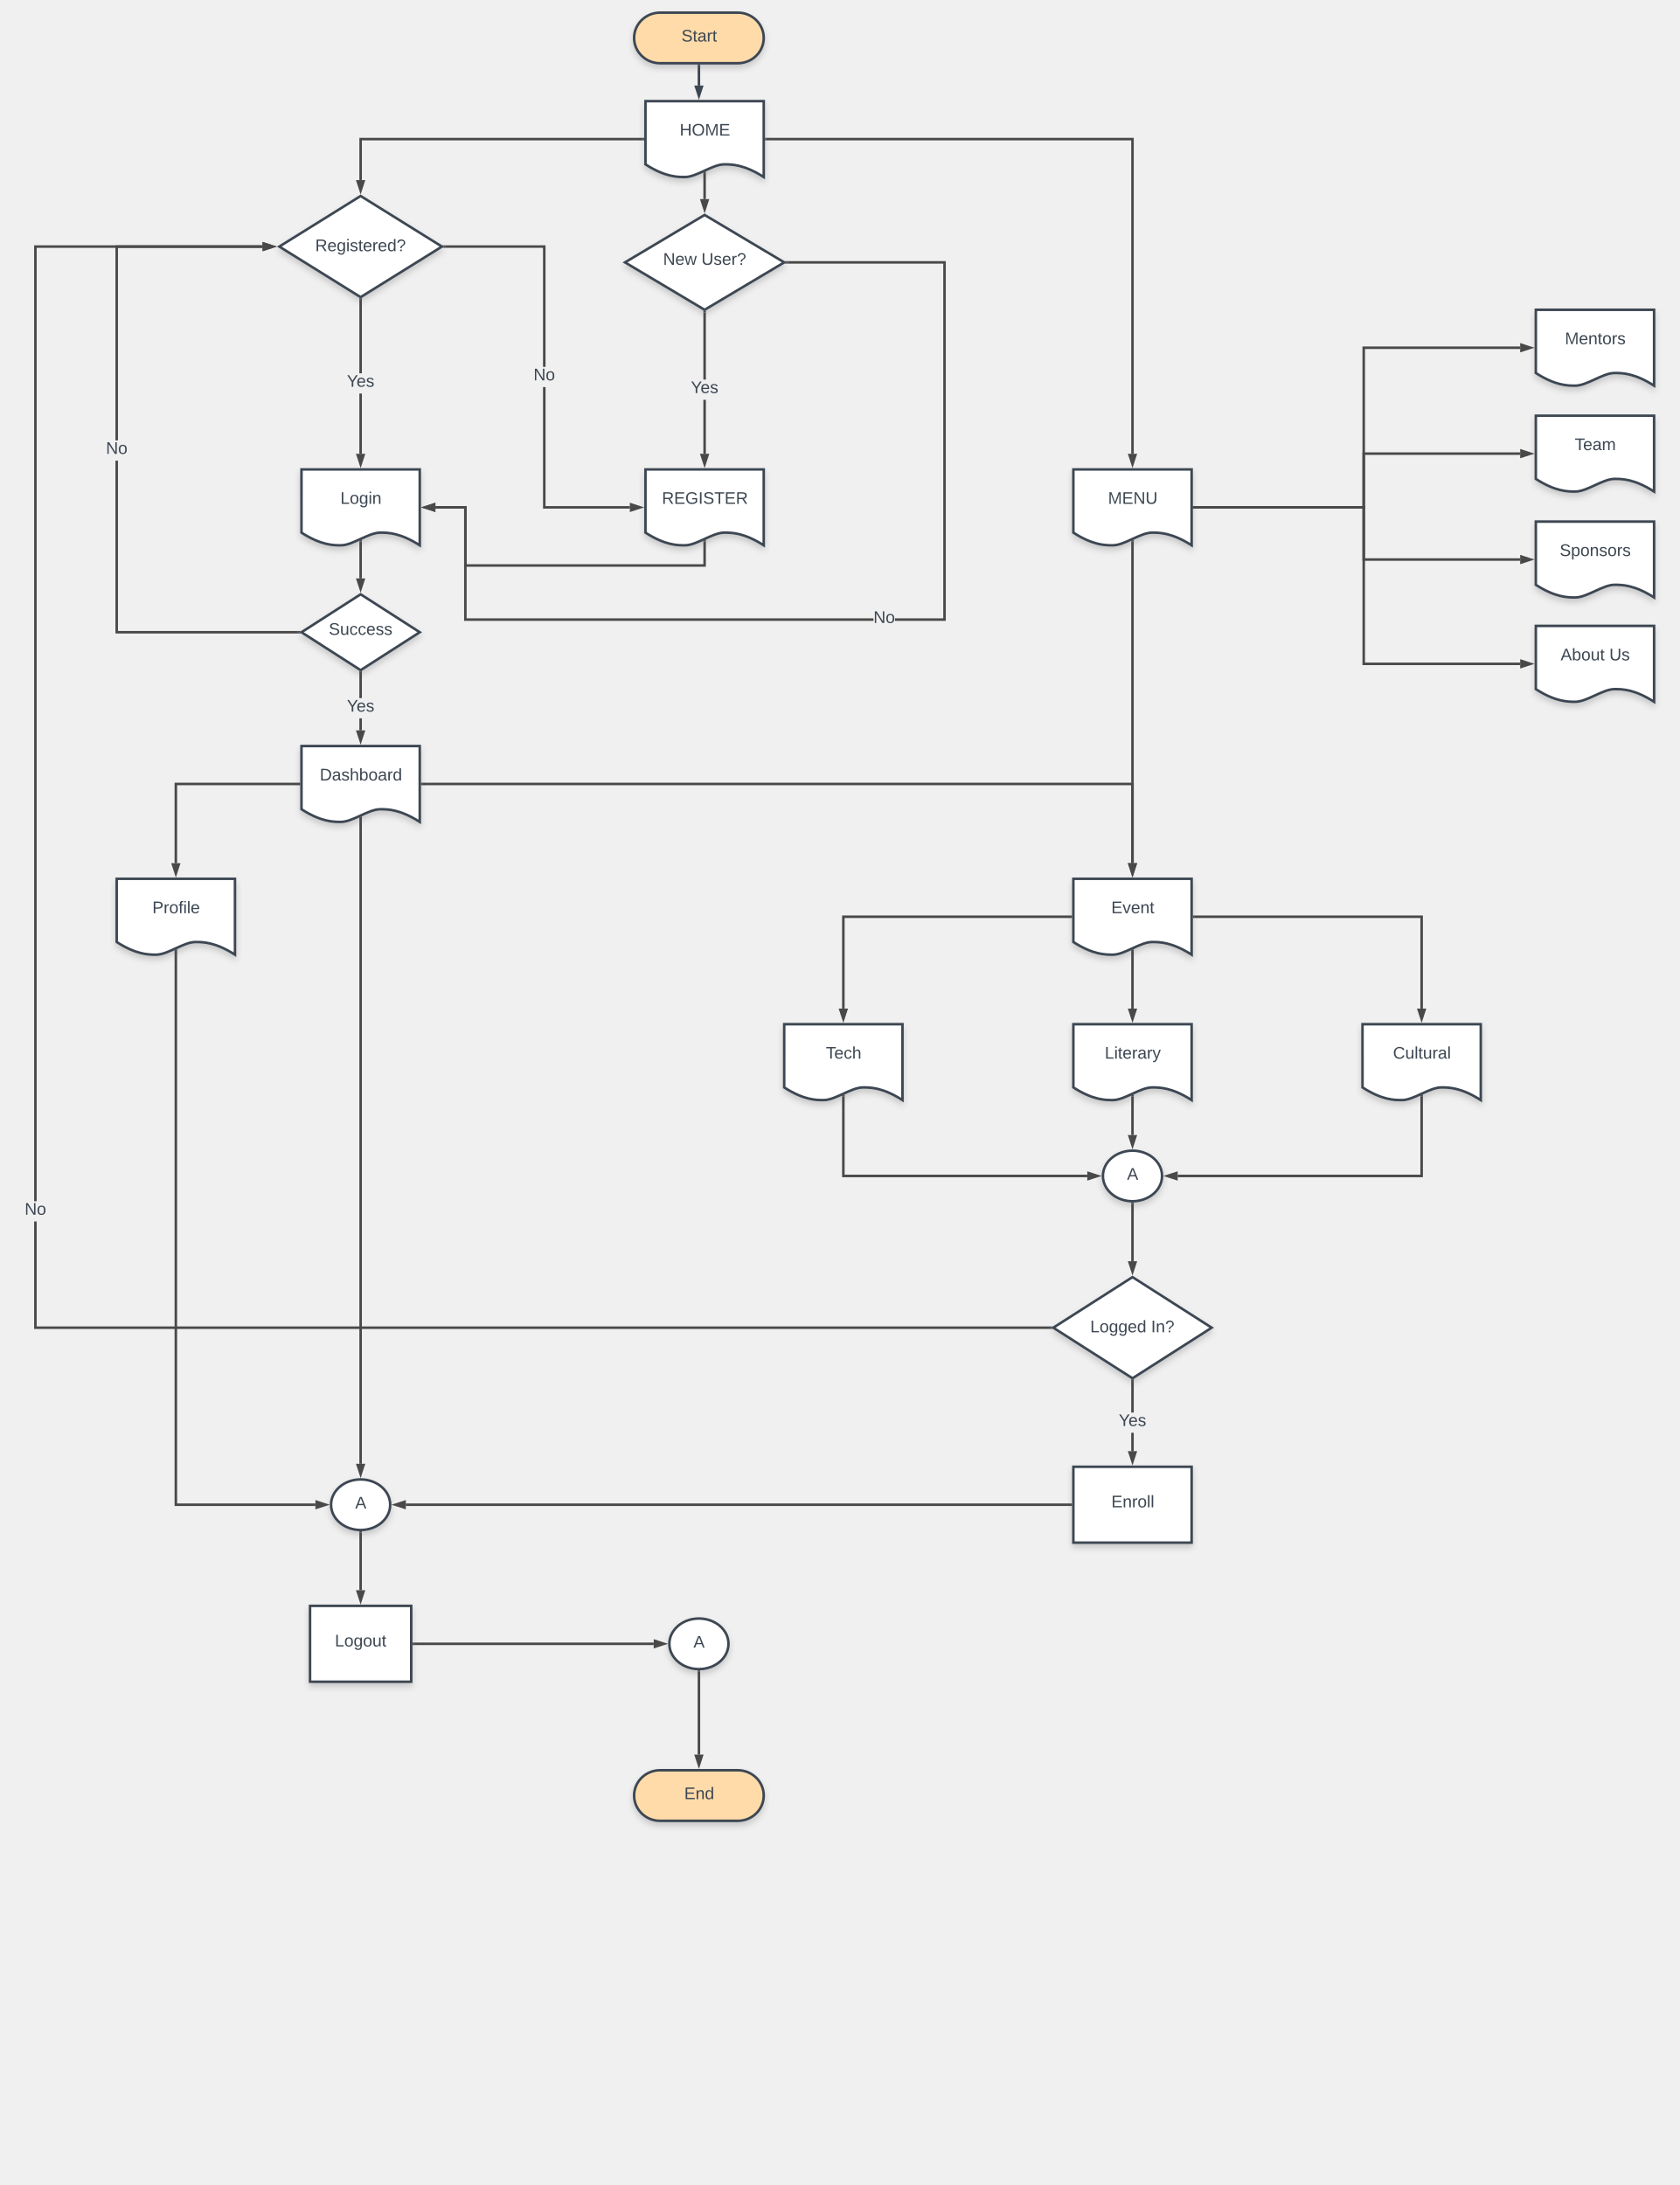
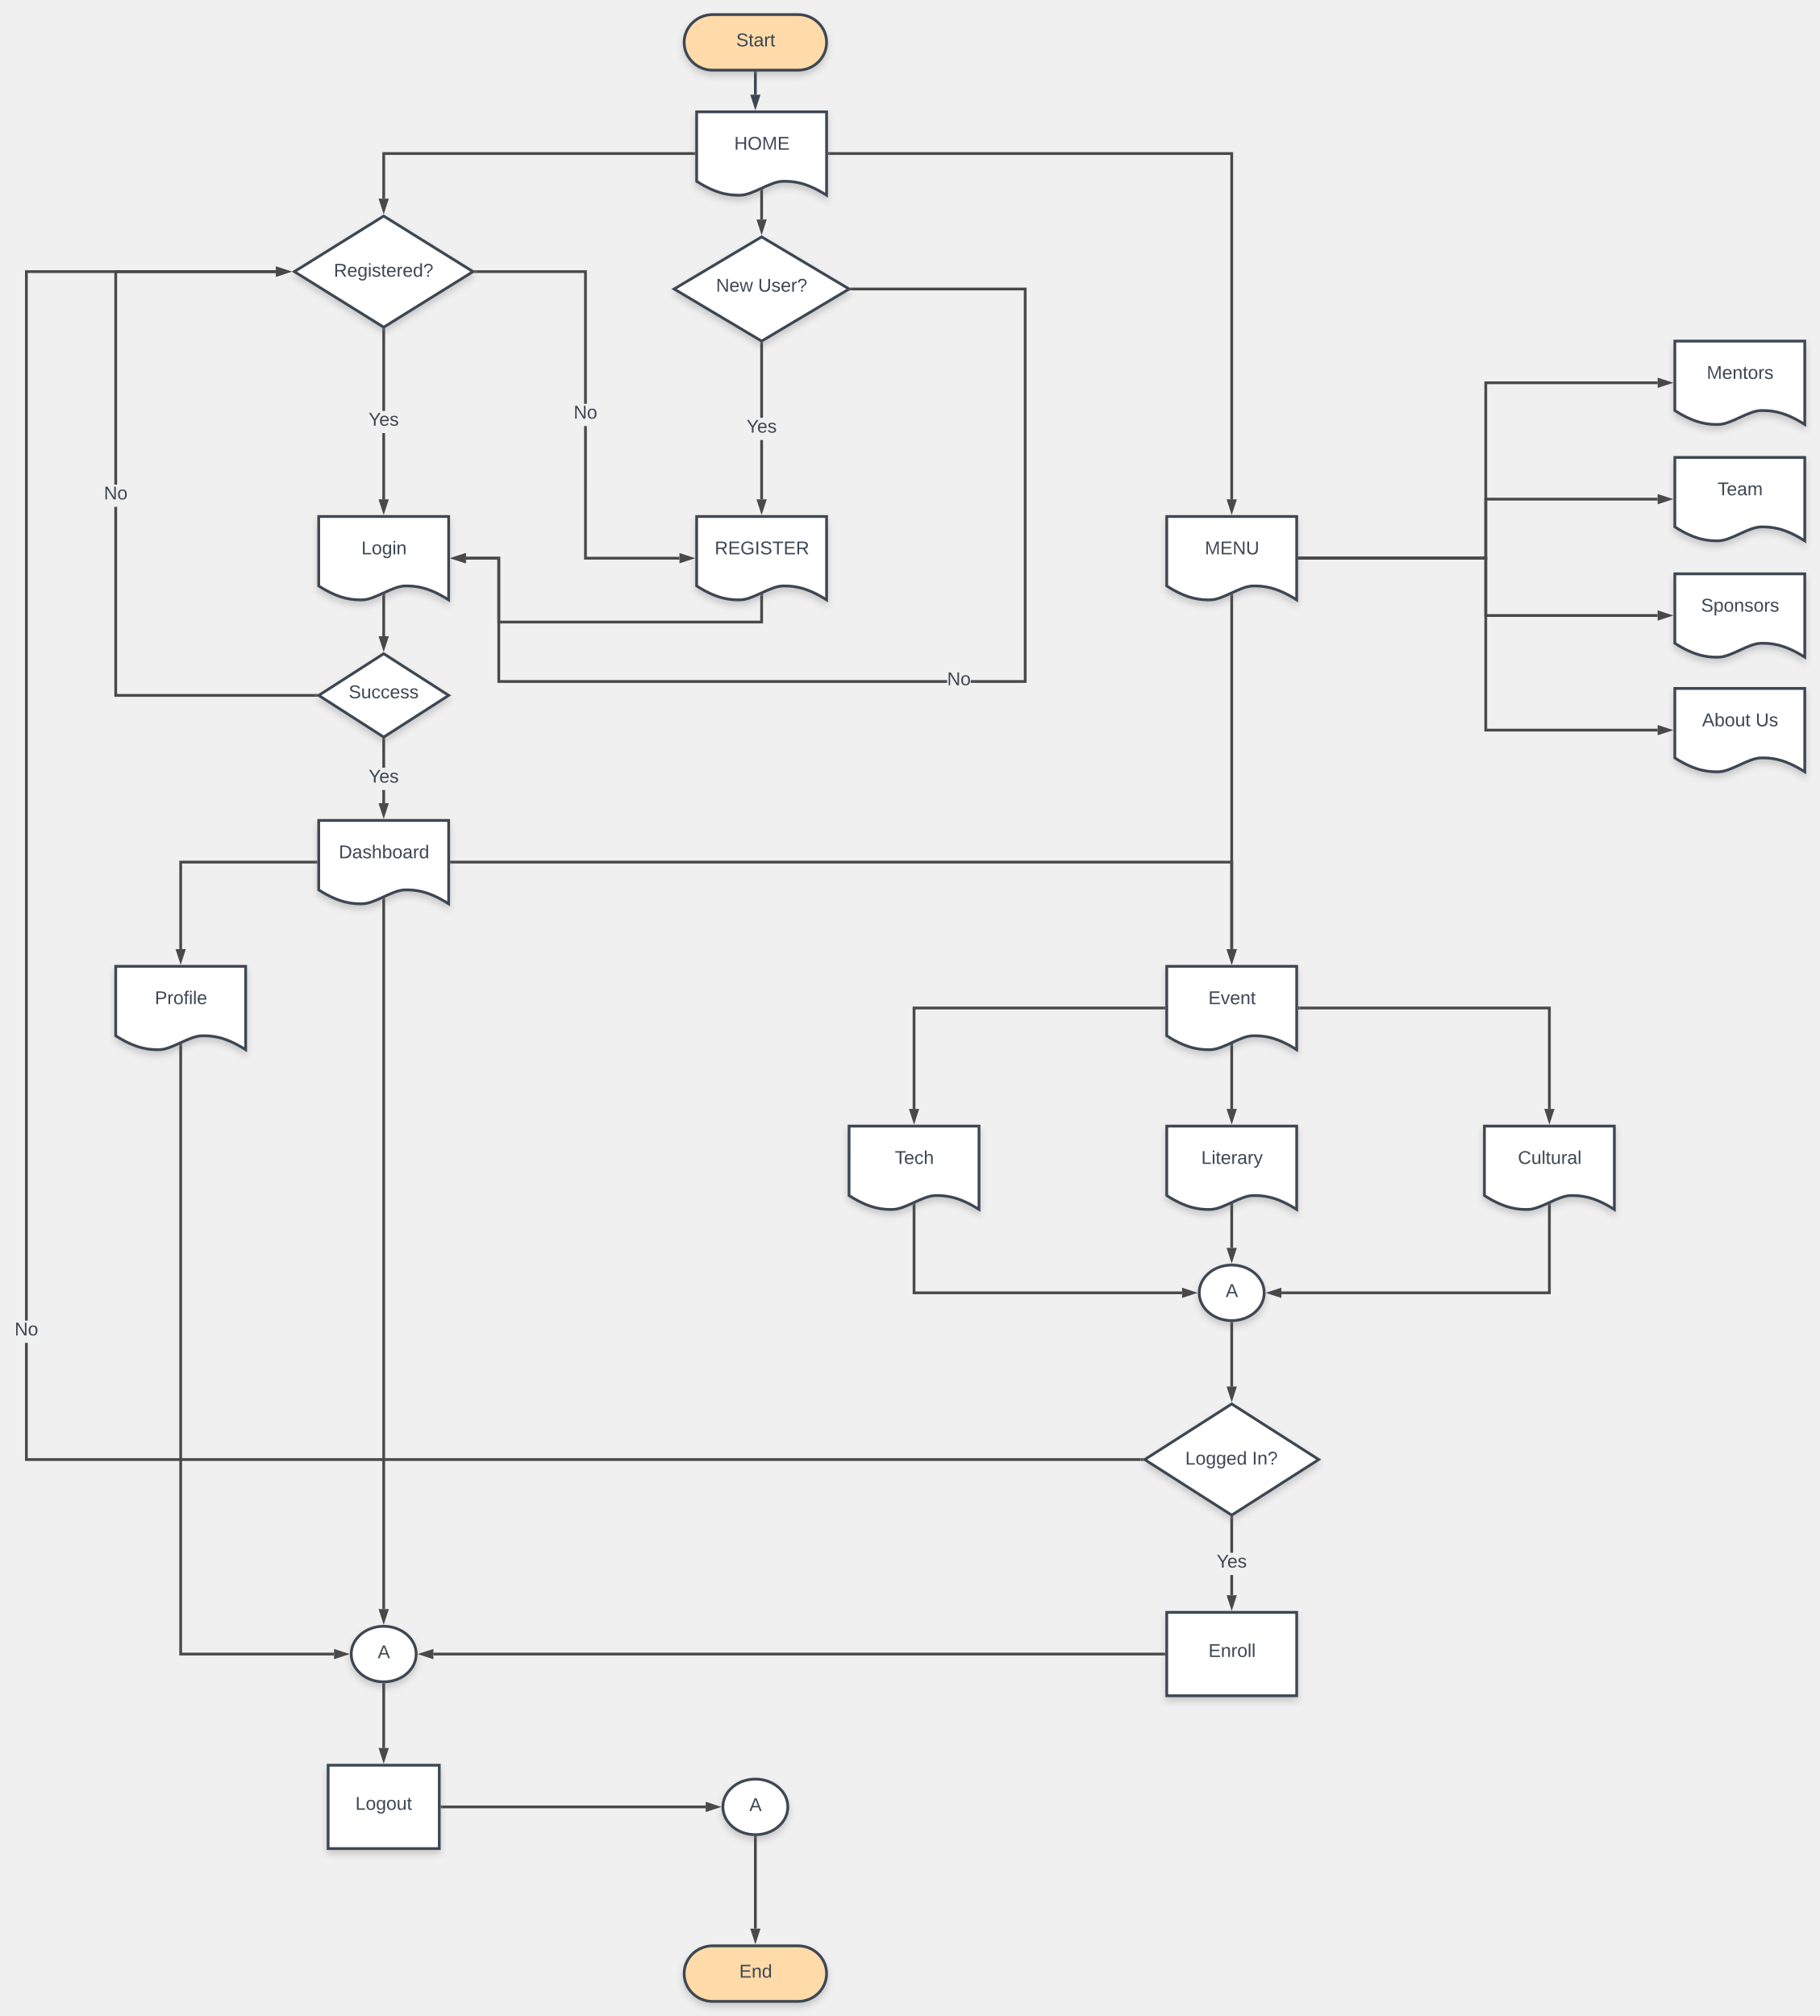
- <svg xmlns="http://www.w3.org/2000/svg" xmlns:ns1="lucid" xmlns:xlink="http://www.w3.org/1999/xlink" width="2656" height="3456">
-   <g transform="translate(1296 0)" ns1:page-tab-id="YGcM5DNywbTK">
+ <svg xmlns="http://www.w3.org/2000/svg" xmlns:ns1="lucid" xmlns:xlink="http://www.w3.org/1999/xlink" width="2619" height="2902">
+   <g transform="translate(1278 1)" ns1:page-tab-id="YGcM5DNywbTK">
    <g filter="url(#a)">
      <path d="M-129.12 20c22.64 0 41 17.9 41 40s-18.36 40-41 40h-123.02c-22.65 0-41-17.9-41-40s18.35-40 41-40z" stroke="#3d4752" stroke-width="4" fill="#ffdba9" />
      <use xlink:href="#b" transform="matrix(1,0,0,1,-278.1507,35) translate(59.88889 30.70833)" />
    </g>
    <path d="M-190.63 104V135.26" stroke="#3d4752" stroke-width="4" fill="none" />
    <path d="M-188.63 104.05h-4V102h4z" fill="#3d4752" />
    <path d="M-190.63 151.53l-4.64-14.27h9.27z" stroke="#3d4752" stroke-width="4" fill="#3d4752" />
    <g filter="url(#c)">
      <path d="M-275.15 160h187.03v120c-31.23-20.04-50.68-20.04-62.47-20.04-18.7 0-43.56 20.04-62.27 20.04-11.6 0-31.23 0-62.28-20.04z" stroke="#3d4752" stroke-width="4" fill="#fff" />
      <use xlink:href="#d" transform="matrix(1,0,0,1,-270.1486,165) translate(49.07407 49.45833)" />
    </g>
    <g filter="url(#c)">
      <path d="M-275.15 742.5h187.03v120c-31.23-20.04-50.68-20.04-62.47-20.04-18.7 0-43.56 20.04-62.27 20.04-11.6 0-31.23 0-62.28-20.04z" stroke="#3d4752" stroke-width="4" fill="#fff" />
      <use xlink:href="#e" transform="matrix(1,0,0,1,-270.1486,747.5) translate(20.96296 49.45833)" />
    </g>
    <g filter="url(#c)">
      <path d="M401.56 742.5H588.6v120c-31.25-20.04-50.7-20.04-62.48-20.04-18.7 0-43.58 20.04-62.28 20.04-11.6 0-31.24 0-62.28-20.04z" stroke="#3d4752" stroke-width="4" fill="#fff" />
      <use xlink:href="#f" transform="matrix(1,0,0,1,406.556,747.5) translate(49.85185 49.45833)" />
    </g>
    <path d="M-279.15 220h-446.5v64.9" stroke="#494949" stroke-width="4" fill="none" />
    <path d="M-277.15 222h-2.05v-4h2.05z" fill="#494949" />
    <path d="M-725.66 301.17l-4.64-14.26h9.27z" stroke="#494949" stroke-width="4" fill="#494949" />
    <path d="M-84.12 220h579.2v497.76" stroke="#494949" stroke-width="4" fill="none" />
    <path d="M-84.07 222h-2.05v-4h2.05z" fill="#494949" />
    <path d="M495.07 734.03l-4.63-14.27h9.27z" stroke="#494949" stroke-width="4" fill="#494949" />
    <g filter="url(#c)">
      <path d="M-819.18 1180h187.03v120c-31.23-20.04-50.68-20.04-62.46-20.04-18.72 0-43.6 20.04-62.3 20.04-11.6 0-31.23 0-62.28-20.04z" stroke="#3d4752" stroke-width="4" fill="#fff" />
      <use xlink:href="#g" transform="matrix(1,0,0,1,-814.1781,1185) translate(23.88889 49.45833)" />
    </g>
    <g filter="url(#c)">
      <path d="M-1111.42 1390h187.04v120c-31.24-20.04-50.7-20.04-62.47-20.04-18.7 0-43.58 20.04-62.28 20.04-11.6 0-31.24 0-62.3-20.04z" stroke="#3d4752" stroke-width="4" fill="#fff" />
      <use xlink:href="#h" transform="matrix(1,0,0,1,-1106.416,1395) translate(51.33333 49.45833)" />
    </g>
    <path d="M-823.18 1240h-194.72v125.26" stroke="#494949" stroke-width="4" fill="none" />
    <path d="M-821.18 1242h-2.05v-4h2.05z" fill="#494949" />
    <path d="M-1017.9 1381.53l-4.63-14.27h9.27z" stroke="#494949" stroke-width="4" fill="#494949" />
    <g filter="url(#c)">
      <path d="M401.56 1390H588.6v120c-31.25-20.04-50.7-20.04-62.48-20.04-18.7 0-43.58 20.04-62.28 20.04-11.6 0-31.24 0-62.28-20.04z" stroke="#3d4752" stroke-width="4" fill="#fff" />
      <use xlink:href="#i" transform="matrix(1,0,0,1,406.556,1395) translate(54.92593 49.45833)" />
    </g>
    <g filter="url(#c)">
      <path d="M-55.74 1620H131.3v120c-31.24-20.04-50.7-20.04-62.47-20.04-18.7 0-43.58 20.04-62.28 20.04-11.6 0-31.24 0-62.3-20.04z" stroke="#3d4752" stroke-width="4" fill="#fff" />
      <use xlink:href="#j" transform="matrix(1,0,0,1,-50.73662,1625) translate(60.88889 49.45833)" />
    </g>
    <g filter="url(#c)">
      <path d="M401.56 1620H588.6v120c-31.25-20.04-50.7-20.04-62.48-20.04-18.7 0-43.58 20.04-62.28 20.04-11.6 0-31.24 0-62.28-20.04z" stroke="#3d4752" stroke-width="4" fill="#fff" />
      <use xlink:href="#k" transform="matrix(1,0,0,1,406.556,1625) translate(44.66667 49.45833)" />
    </g>
    <g filter="url(#c)">
      <path d="M858.85 1620h187.03v120c-31.23-20.04-50.68-20.04-62.47-20.04-18.7 0-43.57 20.04-62.27 20.04-11.6 0-31.23 0-62.28-20.04z" stroke="#3d4752" stroke-width="4" fill="#fff" />
      <use xlink:href="#l" transform="matrix(1,0,0,1,863.8487,1625) translate(43.22222 49.45833)" />
    </g>
    <path d="M397.56 1450H37.78v145.26" stroke="#494949" stroke-width="4" fill="none" />
    <path d="M399.56 1452h-2.06v-4h2.06z" fill="#494949" />
    <path d="M37.78 1611.53l-4.64-14.27h9.27z" stroke="#494949" stroke-width="4" fill="#494949" />
    <path d="M495.07 1503.93v91.33" stroke="#494949" stroke-width="4" fill="none" />
    <path d="M497.07 1503.98h-4v-1.2l4-1.7z" fill="#494949" />
    <path d="M495.07 1611.53l-4.63-14.27h9.27z" stroke="#494949" stroke-width="4" fill="#494949" />
    <path d="M592.6 1450h359.76v145.26" stroke="#494949" stroke-width="4" fill="none" />
    <path d="M592.64 1452h-2.05v-4h2.04z" fill="#494949" />
    <path d="M952.36 1611.53l-4.63-14.27H957z" stroke="#494949" stroke-width="4" fill="#494949" />
    <g filter="url(#m)">
      <path d="M495.07 2020l125.25 80-125.25 80-125.25-80z" stroke="#3d4752" stroke-width="4" fill="#fff" />
      <use xlink:href="#n" transform="matrix(1,0,0,1,374.8191,2025) translate(53.33833 82.27083)" />
      <use xlink:href="#o" transform="matrix(1,0,0,1,374.8191,2025) translate(149.6346 82.27083)" />
    </g>
    <g filter="url(#p)">
      <path d="M541.83 1860c0 22.1-20.93 40-46.76 40-25.82 0-46.76-17.9-46.76-40s20.95-40 46.77-40c25.83 0 46.76 17.9 46.76 40z" stroke="#3d4752" stroke-width="4" fill="#fff" />
      <use xlink:href="#q" transform="matrix(1,0,0,1,453.314,1825) translate(33.11111 41.02083)" />
    </g>
    <path d="M952.36 1733.93V1860h-385.8" stroke="#494949" stroke-width="4" fill="none" />
    <path d="M954.36 1733.98h-4v-1.2l4-1.7z" fill="#494949" />
    <path d="M550.3 1860l14.27-4.64v9.28z" stroke="#494949" stroke-width="4" fill="#494949" />
    <path d="M495.07 1733.93v61.33" stroke="#494949" stroke-width="4" fill="none" />
    <path d="M497.07 1733.98h-4v-1.2l4-1.7z" fill="#494949" />
    <path d="M495.07 1811.53l-4.63-14.27h9.27z" stroke="#494949" stroke-width="4" fill="#494949" />
    <path d="M37.78 1733.93V1860h385.8" stroke="#494949" stroke-width="4" fill="none" />
    <path d="M39.78 1733.98h-4v-1.2l4-1.7z" fill="#494949" />
    <path d="M439.84 1860l-14.27 4.64v-9.28z" stroke="#494949" stroke-width="4" fill="#494949" />
    <path d="M495.07 1904v90.9" stroke="#494949" stroke-width="4" fill="none" />
    <path d="M495.06 1902l2-.07v2.12h-4v-2.15z" fill="#494949" />
    <path d="M495.07 2011.15l-4.63-14.26h9.27z" stroke="#494949" stroke-width="4" fill="#494949" />
    <path d="M497.07 2295.26h-4v-29.07h4zm0-61.07h-4v-49.83h4z" fill="#494949" />
    <path d="M497.07 2184.42h-4v-3.32l2 1.27 2-1.27zM495.07 2311.53l-4.63-14.27h9.27z" fill="#494949" />
    <path d="M495.07 2318l-7.4-22.74h14.8zm-1.88-18.74l1.87 5.8 1.88-5.8z" fill="#494949" />
    <use xlink:href="#r" transform="matrix(1,0,0,1,473.3313,2234.187) translate(0.005 21.33333)" />
    <g filter="url(#c)">
      <path d="M401.56 2320H588.6v120H401.55z" stroke="#3d4752" stroke-width="4" fill="#fff" />
      <use xlink:href="#s" transform="matrix(1,0,0,1,406.556,2325) translate(55.03704 59.14583)" />
    </g>
    <path d="M-1238 2098H364.1v4H-1242v-170h4zm357.23-1706H-1238v1508h-4V388h361.23z" fill="#494949" />
    <path d="M369.1 2098.08l-3 1.92 3 1.92-5.05.08v-4h5.05zM-864.5 390l-14.27 4.64v-9.28z" fill="#494949" />
    <path d="M-858.03 390l-22.74 7.4v-14.8zm-18.74 1.88l5.8-1.88-5.8-1.88z" fill="#494949" />
    <use xlink:href="#t" transform="matrix(1,0,0,1,-1257,1899.997) translate(0.005 21.33333)" />
    <g filter="url(#c)">
      <path d="M-725.66 940l93.5 60-93.5 60-93.52-60z" stroke="#3d4752" stroke-width="4" fill="#fff" />
      <use xlink:href="#u" transform="matrix(1,0,0,1,-814.1781,945) translate(38.13463 59.14583)" />
    </g>
    <path d="M-723.66 1155.26h-4v-19.07h4zm0-51.07h-4v-39.82h4z" fill="#494949" />
    <path d="M-723.66 1064.43h-4v-3.34l2 1.28 2-1.3zM-725.66 1171.53l-4.64-14.27h9.27z" fill="#494949" />
    <path d="M-725.66 1178l-7.4-22.74h14.8zm-1.88-18.74l1.88 5.8 1.88-5.8z" fill="#494949" />
    <use xlink:href="#r" transform="matrix(1,0,0,1,-747.4028,1104.188) translate(0.005 21.33333)" />
    <g filter="url(#v)">
      <path d="M-725.66 310l128.58 80-128.58 80-128.6-80z" stroke="#3d4752" stroke-width="4" fill="#fff" />
      <use xlink:href="#w" transform="matrix(1,0,0,1,-849.2466,315) translate(51.76426 82.27083)" />
    </g>
    <g filter="url(#c)">
      <path d="M-819.18 742.5h187.03v120c-31.23-20.04-50.68-20.04-62.46-20.04-18.72 0-43.6 20.04-62.3 20.04-11.6 0-31.23 0-62.28-20.04z" stroke="#3d4752" stroke-width="4" fill="#fff" />
      <use xlink:href="#x" transform="matrix(1,0,0,1,-814.1781,747.5) translate(56.44444 49.45833)" />
    </g>
    <path d="M-723.66 717.76h-4v-95.33h4zm0-127.33h-4V474.36h4z" fill="#494949" />
    <path d="M-723.66 474.4h-4v-3.3l2 1.26 2-1.25zM-725.66 734.03l-4.64-14.27h9.27z" fill="#494949" />
    <path d="M-725.66 740.5l-7.4-22.74h14.8zm-1.88-18.74l1.88 5.8 1.88-5.8z" fill="#494949" />
    <use xlink:href="#r" transform="matrix(1,0,0,1,-747.4028,590.4277) translate(0.005 21.33333)" />
    <path d="M-725.66 856.43v58.46" stroke="#494949" stroke-width="4" fill="none" />
    <path d="M-723.66 856.48h-4v-1.2l4-1.7z" fill="#494949" />
    <path d="M-725.66 931.15l-4.64-14.26h9.27z" stroke="#494949" stroke-width="4" fill="#494949" />
    <path d="M-433.22 800.5h133.33v4H-437.2V612.25h4zm0-220.25h-4V392H-591.3v-4h158.08z" fill="#494949" />
    <path d="M-591.24 392h-5.05v-.13l3-1.87-3-1.87V388h5.06zM-283.62 802.5l-14.27 4.64v-9.28z" fill="#494949" />
    <path d="M-277.15 802.5l-22.74 7.4v-14.8zm-18.74 1.88l5.8-1.88-5.8-1.88z" fill="#494949" />
    <use xlink:href="#t" transform="matrix(1,0,0,1,-452.2201,580.25) translate(0.005 21.33333)" />
    <g filter="url(#y)">
      <path d="M-181.63 340l125.9 75-125.9 75-125.9-75z" stroke="#3d4752" stroke-width="4" fill="#fff" />
      <use xlink:href="#z" transform="matrix(1,0,0,1,-302.5286,345) translate(55.22722 73.83333)" />
      <use xlink:href="#A" transform="matrix(1,0,0,1,-302.5286,345) translate(115.8198 73.83333)" />
    </g>
    <path d="M-179.63 717.76h-4V632.4h4zm0-117.35h-4V494.34h4z" fill="#494949" />
    <path d="M-179.63 494.38h-4v-3.24l2 1.2 2-1.2zM-181.63 734.03l-4.64-14.27h9.27z" fill="#494949" />
    <path d="M-181.63 740.5l-7.4-22.74h14.8zm-1.9-18.74l1.9 5.8 1.88-5.8z" fill="#494949" />
    <use xlink:href="#r" transform="matrix(1,0,0,1,-203.3734,600.414) translate(0.005 21.33333)" />
    <path d="M-181.63 273.93v41" stroke="#494949" stroke-width="4" fill="none" />
    <path d="M-179.63 273.98h-4v-1.2l4-1.7z" fill="#494949" />
    <path d="M-181.63 331.2l-4.64-14.27h9.27z" stroke="#494949" stroke-width="4" fill="#494949" />
    <path d="M-558 978H85.4v4H-562V804.5h-45.4v-4h49.4zm757.8 4h-80.4v-4h76.4V417H-49.82v-4H199.8z" fill="#494949" />
    <path d="M-49.78 417h-5.05v-.2l3-1.8-3-1.8v-.2h5.05zM-609.4 807.14l-14.27-4.64 14.26-4.64z" fill="#494949" />
    <path d="M-607.4 809.9l-22.75-7.4 22.74-7.4zm-9.8-7.4l5.8 1.88v-3.76z" fill="#494949" />
    <use xlink:href="#t" transform="matrix(1,0,0,1,85.39956,964) translate(0.005 21.33333)" />
    <path d="M-725.66 1293.93v1021.33" stroke="#494949" stroke-width="4" fill="none" />
    <path d="M-723.66 1293.98h-4v-1.2l4-1.7z" fill="#494949" />
    <path d="M-725.66 2331.53l-4.64-14.27h9.27z" stroke="#494949" stroke-width="4" fill="#494949" />
    <g filter="url(#p)">
      <path d="M-678.9 2380c0 22.1-20.94 40-46.76 40-25.83 0-46.76-17.9-46.76-40s20.93-40 46.76-40c25.82 0 46.76 17.9 46.76 40z" stroke="#3d4752" stroke-width="4" fill="#fff" />
      <use xlink:href="#q" transform="matrix(1,0,0,1,-767.4201,2345) translate(33.11111 41.02083)" />
    </g>
    <path d="M-1017.9 1503.93V2380h220.74" stroke="#494949" stroke-width="4" fill="none" />
    <path d="M-1015.9 1503.98h-4v-1.2l4-1.7z" fill="#494949" />
    <path d="M-780.9 2380l-14.26 4.64v-9.28z" stroke="#494949" stroke-width="4" fill="#494949" />
    <path d="M397.56 2380H-654.16" stroke="#494949" stroke-width="4" fill="none" />
    <path d="M399.56 2382h-2.06v-4h2.06z" fill="#494949" />
    <path d="M-670.43 2380l14.27-4.64v9.28z" stroke="#494949" stroke-width="4" fill="#494949" />
    <path d="M-1109.42 998h284.54v4h-288.54V728.58h4zm228.65-606h-228.65v304.58h-4V388h232.65z" fill="#494949" />
    <path d="M-819.88 998.08l-3 1.92 3 1.92-5.05.08v-4h5.05zM-864.5 390l-14.27 4.64v-9.28z" fill="#494949" />
    <path d="M-858.03 390l-22.74 7.4v-14.8zm-18.74 1.88l5.8-1.88-5.8-1.88z" fill="#494949" />
    <use xlink:href="#t" transform="matrix(1,0,0,1,-1128.416,696.5754) translate(0.005 21.33333)" />
    <path d="M-725.66 2424v91.26" stroke="#494949" stroke-width="4" fill="none" />
    <path d="M-725.68 2422l2.02-.07v2.12h-4v-2.15z" fill="#494949" />
    <path d="M-725.66 2531.53l-4.64-14.27h9.27z" stroke="#494949" stroke-width="4" fill="#494949" />
    <g filter="url(#c)">
      <path d="M1132.97 490H1320v120c-31.23-20.04-50.7-20.04-62.47-20.04-18.7 0-43.58 20.04-62.28 20.04-11.6 0-31.23 0-62.28-20.04z" stroke="#3d4752" stroke-width="4" fill="#fff" />
      <use xlink:href="#B" transform="matrix(1,0,0,1,1137.968,495) translate(40.92593 49.45833)" />
    </g>
    <g filter="url(#c)">
      <path d="M1132.97 657.5H1320v120c-31.23-20.04-50.7-20.04-62.47-20.04-18.7 0-43.58 20.04-62.28 20.04-11.6 0-31.23 0-62.28-20.04z" stroke="#3d4752" stroke-width="4" fill="#fff" />
      <use xlink:href="#C" transform="matrix(1,0,0,1,1137.968,662.5) translate(56.48148 49.45833)" />
    </g>
    <g filter="url(#c)">
      <path d="M1132.97 825H1320v120c-31.23-20.04-50.7-20.04-62.47-20.04-18.7 0-43.58 20.04-62.28 20.04-11.6 0-31.23 0-62.28-20.04z" stroke="#3d4752" stroke-width="4" fill="#fff" />
      <use xlink:href="#D" transform="matrix(1,0,0,1,1137.968,830) translate(32.74074 49.45833)" />
    </g>
    <g filter="url(#c)">
      <path d="M1132.97 990H1320v120c-31.23-20.04-50.7-20.04-62.47-20.04-18.7 0-43.58 20.04-62.28 20.04-11.6 0-31.23 0-62.28-20.04z" stroke="#3d4752" stroke-width="4" fill="#fff" />
      <use xlink:href="#E" transform="matrix(1,0,0,1,1137.968,995) translate(34.22222 49.45833)" />
      <use xlink:href="#F" transform="matrix(1,0,0,1,1137.968,995) translate(111.2593 49.45833)" />
    </g>
    <path d="M592.6 802.5h268.18v-85h247.45" stroke="#494949" stroke-width="4" fill="none" />
    <path d="M592.64 804.5h-2.05v-4h2.04z" fill="#494949" />
    <path d="M1124.5 717.5l-14.27 4.64v-9.28z" stroke="#494949" stroke-width="4" fill="#494949" />
    <path d="M592.6 802.5h268.18V550h247.45" stroke="#494949" stroke-width="4" fill="none" />
    <path d="M592.64 804.5h-2.05v-4h2.04z" fill="#494949" />
    <path d="M1124.5 550l-14.27 4.64v-9.28z" stroke="#494949" stroke-width="4" fill="#494949" />
    <path d="M592.6 802.5h268.18V885h247.45" stroke="#494949" stroke-width="4" fill="none" />
    <path d="M592.64 804.5h-2.05v-4h2.04z" fill="#494949" />
    <path d="M1124.5 885l-14.27 4.64v-9.28z" stroke="#494949" stroke-width="4" fill="#494949" />
    <path d="M592.6 802.5h268.18V1050h247.45" stroke="#494949" stroke-width="4" fill="none" />
    <path d="M592.64 804.5h-2.05v-4h2.04z" fill="#494949" />
    <path d="M1124.5 1050l-14.27 4.64v-9.28z" stroke="#494949" stroke-width="4" fill="#494949" />
    <g filter="url(#p)">
      <path d="M-143.88 2600c0 22.1-20.93 40-46.75 40-25.83 0-46.76-17.9-46.76-40s20.94-40 46.77-40c25.82 0 46.75 17.9 46.75 40z" stroke="#3d4752" stroke-width="4" fill="#fff" />
      <use xlink:href="#q" transform="matrix(1,0,0,1,-232.3917,2565) translate(33.11111 41.02083)" />
    </g>
    <g filter="url(#a)">
      <path d="M-129.12 2800c22.64 0 41 17.9 41 40s-18.36 40-41 40h-123.02c-22.65 0-41-17.9-41-40s18.35-40 41-40z" stroke="#3d4752" stroke-width="4" fill="#ffdba9" />
      <use xlink:href="#G" transform="matrix(1,0,0,1,-278.1507,2815) translate(64.2963 30.70833)" />
    </g>
    <g filter="url(#H)">
      <path d="M-805.66 2540h160v120h-160z" stroke="#3d4752" stroke-width="4" fill="#fff" />
      <use xlink:href="#I" transform="matrix(1,0,0,1,-800.6621,2545) translate(34.25926 59.14583)" />
    </g>
    <path d="M-190.63 2644v131.26" stroke="#494949" stroke-width="4" fill="none" />
    <path d="M-190.65 2642l2.02-.07v2.12h-4v-2.15z" fill="#494949" />
    <path d="M-190.63 2791.53l-4.64-14.27h9.27z" stroke="#494949" stroke-width="4" fill="#494949" />
    <path d="M495.07 856.43v508.83" stroke="#494949" stroke-width="4" fill="none" />
    <path d="M497.07 856.48h-4v-1.2l4-1.7z" fill="#494949" />
    <path d="M495.07 1381.53l-4.63-14.27h9.27z" stroke="#494949" stroke-width="4" fill="#494949" />
    <path d="M-181.63 856.43v38H-560V802.5h-47.4" stroke="#494949" stroke-width="4" fill="none" />
    <path d="M-179.63 856.48h-4v-1.2l4-1.7z" fill="#494949" />
    <path d="M-623.67 802.5l14.26-4.64v9.28z" stroke="#494949" stroke-width="4" fill="#494949" />
    <path d="M-628.15 1240H495.07v125.26" stroke="#494949" stroke-width="4" fill="none" />
    <path d="M-628.1 1242h-2.05v-4h2.06z" fill="#494949" />
    <path d="M495.07 1381.53l-4.63-14.27h9.27z" stroke="#494949" stroke-width="4" fill="#494949" />
    <path d="M-641.66 2600h379.53" stroke="#494949" stroke-width="4" fill="none" />
    <path d="M-641.6 2602h-2.06v-4h2.05z" fill="#494949" />
    <path d="M-245.87 2600l-14.26 4.64v-9.28z" stroke="#494949" stroke-width="4" fill="#494949" />
    <defs>
      <path fill="#3d4752" d="M185-189c-5-48-123-54-124 2 14 75 158 14 163 119 3 78-121 87-175 55-17-10-28-26-33-46l33-7c5 56 141 63 141-1 0-78-155-14-162-118-5-82 145-84 179-34 5 7 8 16 11 25" id="J" />
      <path fill="#3d4752" d="M59-47c-2 24 18 29 38 22v24C64 9 27 4 27-40v-127H5v-23h24l9-43h21v43h35v23H59v120" id="K" />
      <path fill="#3d4752" d="M141-36C126-15 110 5 73 4 37 3 15-17 15-53c-1-64 63-63 125-63 3-35-9-54-41-54-24 1-41 7-42 31l-33-3c5-37 33-52 76-52 45 0 72 20 72 64v82c-1 20 7 32 28 27v20c-31 9-61-2-59-35zM48-53c0 20 12 33 32 33 41-3 63-29 60-74-43 2-92-5-92 41" id="L" />
      <path fill="#3d4752" d="M114-163C36-179 61-72 57 0H25l-1-190h30c1 12-1 29 2 39 6-27 23-49 58-41v29" id="M" />
      <g id="b">
        <use transform="matrix(0.07407407,0,0,0.07407407,0,0)" xlink:href="#J" />
        <use transform="matrix(0.07407407,0,0,0.07407407,17.77778,0)" xlink:href="#K" />
        <use transform="matrix(0.07407407,0,0,0.07407407,25.18519,0)" xlink:href="#L" />
        <use transform="matrix(0.07407407,0,0,0.07407407,40,0)" xlink:href="#M" />
        <use transform="matrix(0.07407407,0,0,0.07407407,48.81481,0)" xlink:href="#K" />
      </g>
      <filter id="a" filterUnits="objectBoundingBox" x="-.05" y="-.05" width="1.1" height="1.25">
        <feOffset result="offOut" in="SourceAlpha" dy="6" />
        <feGaussianBlur result="blurOut" in="offOut" stdDeviation="5" />
        <feColorMatrix result="colorOut" in="blurOut" values="0 0 0 0 0 0 0 0 0 0 0 0 0 0 0 0 0 0 0.169 0" />
        <feBlend in="SourceGraphic" in2="colorOut" />
      </filter>
      <path fill="#3d4752" d="M197 0v-115H63V0H30v-248h33v105h134v-105h34V0h-34" id="N" />
      <path fill="#3d4752" d="M140-251c81 0 123 46 123 126C263-46 219 4 140 4 59 4 17-45 17-125s42-126 123-126zm0 227c63 0 89-41 89-101s-29-99-89-99c-61 0-89 39-89 99S79-25 140-24" id="O" />
      <path fill="#3d4752" d="M240 0l2-218c-23 76-54 145-80 218h-23L58-218 59 0H30v-248h44l77 211c21-75 51-140 76-211h43V0h-30" id="P" />
      <path fill="#3d4752" d="M30 0v-248h187v28H63v79h144v27H63v87h162V0H30" id="Q" />
      <g id="d">
        <use transform="matrix(0.07407407,0,0,0.07407407,0,0)" xlink:href="#N" />
        <use transform="matrix(0.07407407,0,0,0.07407407,19.18519,0)" xlink:href="#O" />
        <use transform="matrix(0.07407407,0,0,0.07407407,39.92593,0)" xlink:href="#P" />
        <use transform="matrix(0.07407407,0,0,0.07407407,62.07407,0)" xlink:href="#Q" />
      </g>
      <filter id="c" filterUnits="objectBoundingBox" x="-.05" y="-.03" width="1.11" height="1.17">
        <feOffset result="offOut" in="SourceAlpha" dy="6" />
        <feGaussianBlur result="blurOut" in="offOut" stdDeviation="5" />
        <feColorMatrix result="colorOut" in="blurOut" values="0 0 0 0 0 0 0 0 0 0 0 0 0 0 0 0 0 0 0.169 0" />
        <feBlend in="SourceGraphic" in2="colorOut" />
      </filter>
      <path fill="#3d4752" d="M233-177c-1 41-23 64-60 70L243 0h-38l-65-103H63V0H30v-248c88 3 205-21 203 71zM63-129c60-2 137 13 137-47 0-61-80-42-137-45v92" id="R" />
      <path fill="#3d4752" d="M143 4C61 4 22-44 18-125c-5-107 100-154 193-111 17 8 29 25 37 43l-32 9c-13-25-37-40-76-40-61 0-88 39-88 99 0 61 29 100 91 101 35 0 62-11 79-27v-45h-74v-28h105v86C228-13 192 4 143 4" id="S" />
      <path fill="#3d4752" d="M33 0v-248h34V0H33" id="T" />
      <path fill="#3d4752" d="M127-220V0H93v-220H8v-28h204v28h-85" id="U" />
      <g id="e">
        <use transform="matrix(0.07407407,0,0,0.07407407,0,0)" xlink:href="#R" />
        <use transform="matrix(0.07407407,0,0,0.07407407,19.18519,0)" xlink:href="#Q" />
        <use transform="matrix(0.07407407,0,0,0.07407407,36.96296,0)" xlink:href="#S" />
        <use transform="matrix(0.07407407,0,0,0.07407407,57.7037,0)" xlink:href="#T" />
        <use transform="matrix(0.07407407,0,0,0.07407407,65.11111,0)" xlink:href="#J" />
        <use transform="matrix(0.07407407,0,0,0.07407407,82.88889,0)" xlink:href="#U" />
        <use transform="matrix(0.07407407,0,0,0.07407407,99.11111,0)" xlink:href="#Q" />
        <use transform="matrix(0.07407407,0,0,0.07407407,116.8889,0)" xlink:href="#R" />
      </g>
      <path fill="#3d4752" d="M190 0L58-211 59 0H30v-248h39L202-35l-2-213h31V0h-41" id="V" />
      <path fill="#3d4752" d="M232-93c-1 65-40 97-104 97C67 4 28-28 28-90v-158h33c8 89-33 224 67 224 102 0 64-133 71-224h33v155" id="W" />
      <g id="f">
        <use transform="matrix(0.07407407,0,0,0.07407407,0,0)" xlink:href="#P" />
        <use transform="matrix(0.07407407,0,0,0.07407407,22.14815,0)" xlink:href="#Q" />
        <use transform="matrix(0.07407407,0,0,0.07407407,39.92593,0)" xlink:href="#V" />
        <use transform="matrix(0.07407407,0,0,0.07407407,59.11111,0)" xlink:href="#W" />
      </g>
      <path fill="#3d4752" d="M30-248c118-7 216 8 213 122C240-48 200 0 122 0H30v-248zM63-27c89 8 146-16 146-99s-60-101-146-95v194" id="X" />
      <path fill="#3d4752" d="M135-143c-3-34-86-38-87 0 15 53 115 12 119 90S17 21 10-45l28-5c4 36 97 45 98 0-10-56-113-15-118-90-4-57 82-63 122-42 12 7 21 19 24 35" id="Y" />
      <path fill="#3d4752" d="M106-169C34-169 62-67 57 0H25v-261h32l-1 103c12-21 28-36 61-36 89 0 53 116 60 194h-32v-121c2-32-8-49-39-48" id="Z" />
      <path fill="#3d4752" d="M115-194c53 0 69 39 70 98 0 66-23 100-70 100C84 3 66-7 56-30L54 0H23l1-261h32v101c10-23 28-34 59-34zm-8 174c40 0 45-34 45-75 0-40-5-75-45-74-42 0-51 32-51 76 0 43 10 73 51 73" id="aa" />
      <path fill="#3d4752" d="M100-194c62-1 85 37 85 99 1 63-27 99-86 99S16-35 15-95c0-66 28-99 85-99zM99-20c44 1 53-31 53-75 0-43-8-75-51-75s-53 32-53 75 10 74 51 75" id="ab" />
      <path fill="#3d4752" d="M85-194c31 0 48 13 60 33l-1-100h32l1 261h-30c-2-10 0-23-3-31C134-8 116 4 85 4 32 4 16-35 15-94c0-66 23-100 70-100zm9 24c-40 0-46 34-46 75 0 40 6 74 45 74 42 0 51-32 51-76 0-42-9-74-50-73" id="ac" />
      <g id="g">
        <use transform="matrix(0.07407407,0,0,0.07407407,0,0)" xlink:href="#X" />
        <use transform="matrix(0.07407407,0,0,0.07407407,19.18519,0)" xlink:href="#L" />
        <use transform="matrix(0.07407407,0,0,0.07407407,34,0)" xlink:href="#Y" />
        <use transform="matrix(0.07407407,0,0,0.07407407,47.33333,0)" xlink:href="#Z" />
        <use transform="matrix(0.07407407,0,0,0.07407407,62.14815,0)" xlink:href="#aa" />
        <use transform="matrix(0.07407407,0,0,0.07407407,76.96296,0)" xlink:href="#ab" />
        <use transform="matrix(0.07407407,0,0,0.07407407,91.77778,0)" xlink:href="#L" />
        <use transform="matrix(0.07407407,0,0,0.07407407,106.5926,0)" xlink:href="#M" />
        <use transform="matrix(0.07407407,0,0,0.07407407,115.4074,0)" xlink:href="#ac" />
      </g>
      <path fill="#3d4752" d="M30-248c87 1 191-15 191 75 0 78-77 80-158 76V0H30v-248zm33 125c57 0 124 11 124-50 0-59-68-47-124-48v98" id="ad" />
      <path fill="#3d4752" d="M101-234c-31-9-42 10-38 44h38v23H63V0H32v-167H5v-23h27c-7-52 17-82 69-68v24" id="ae" />
      <path fill="#3d4752" d="M24-231v-30h32v30H24zM24 0v-190h32V0H24" id="af" />
      <path fill="#3d4752" d="M24 0v-261h32V0H24" id="ag" />
      <path fill="#3d4752" d="M100-194c63 0 86 42 84 106H49c0 40 14 67 53 68 26 1 43-12 49-29l28 8c-11 28-37 45-77 45C44 4 14-33 15-96c1-61 26-98 85-98zm52 81c6-60-76-77-97-28-3 7-6 17-6 28h103" id="ah" />
      <g id="h">
        <use transform="matrix(0.07407407,0,0,0.07407407,0,0)" xlink:href="#ad" />
        <use transform="matrix(0.07407407,0,0,0.07407407,17.77778,0)" xlink:href="#M" />
        <use transform="matrix(0.07407407,0,0,0.07407407,26.59259,0)" xlink:href="#ab" />
        <use transform="matrix(0.07407407,0,0,0.07407407,41.40741,0)" xlink:href="#ae" />
        <use transform="matrix(0.07407407,0,0,0.07407407,48.81481,0)" xlink:href="#af" />
        <use transform="matrix(0.07407407,0,0,0.07407407,54.66667,0)" xlink:href="#ag" />
        <use transform="matrix(0.07407407,0,0,0.07407407,60.51852,0)" xlink:href="#ah" />
      </g>
      <path fill="#3d4752" d="M108 0H70L1-190h34L89-25l56-165h34" id="ai" />
      <path fill="#3d4752" d="M117-194c89-4 53 116 60 194h-32v-121c0-31-8-49-39-48C34-167 62-67 57 0H25l-1-190h30c1 10-1 24 2 32 11-22 29-35 61-36" id="aj" />
      <g id="i">
        <use transform="matrix(0.07407407,0,0,0.07407407,0,0)" xlink:href="#Q" />
        <use transform="matrix(0.07407407,0,0,0.07407407,17.77778,0)" xlink:href="#ai" />
        <use transform="matrix(0.07407407,0,0,0.07407407,31.11111,0)" xlink:href="#ah" />
        <use transform="matrix(0.07407407,0,0,0.07407407,45.92593,0)" xlink:href="#aj" />
        <use transform="matrix(0.07407407,0,0,0.07407407,60.74074,0)" xlink:href="#K" />
      </g>
      <path fill="#3d4752" d="M96-169c-40 0-48 33-48 73s9 75 48 75c24 0 41-14 43-38l32 2c-6 37-31 61-74 61-59 0-76-41-82-99-10-93 101-131 147-64 4 7 5 14 7 22l-32 3c-4-21-16-35-41-35" id="ak" />
      <g id="j">
        <use transform="matrix(0.07407407,0,0,0.07407407,0,0)" xlink:href="#U" />
        <use transform="matrix(0.07407407,0,0,0.07407407,13.25926,0)" xlink:href="#ah" />
        <use transform="matrix(0.07407407,0,0,0.07407407,28.07407,0)" xlink:href="#ak" />
        <use transform="matrix(0.07407407,0,0,0.07407407,41.40741,0)" xlink:href="#Z" />
      </g>
      <path fill="#3d4752" d="M30 0v-248h33v221h125V0H30" id="al" />
      <path fill="#3d4752" d="M179-190L93 31C79 59 56 82 12 73V49c39 6 53-20 64-50L1-190h34L92-34l54-156h33" id="am" />
      <g id="k">
        <use transform="matrix(0.07407407,0,0,0.07407407,0,0)" xlink:href="#al" />
        <use transform="matrix(0.07407407,0,0,0.07407407,14.81481,0)" xlink:href="#af" />
        <use transform="matrix(0.07407407,0,0,0.07407407,20.66667,0)" xlink:href="#K" />
        <use transform="matrix(0.07407407,0,0,0.07407407,28.07407,0)" xlink:href="#ah" />
        <use transform="matrix(0.07407407,0,0,0.07407407,42.88889,0)" xlink:href="#M" />
        <use transform="matrix(0.07407407,0,0,0.07407407,51.7037,0)" xlink:href="#L" />
        <use transform="matrix(0.07407407,0,0,0.07407407,66.51852,0)" xlink:href="#M" />
        <use transform="matrix(0.07407407,0,0,0.07407407,75.33333,0)" xlink:href="#am" />
      </g>
      <path fill="#3d4752" d="M212-179c-10-28-35-45-73-45-59 0-87 40-87 99 0 60 29 101 89 101 43 0 62-24 78-52l27 14C228-24 195 4 139 4 59 4 22-46 18-125c-6-104 99-153 187-111 19 9 31 26 39 46" id="an" />
      <path fill="#3d4752" d="M84 4C-5 8 30-112 23-190h32v120c0 31 7 50 39 49 72-2 45-101 50-169h31l1 190h-30c-1-10 1-25-2-33-11 22-28 36-60 37" id="ao" />
      <g id="l">
        <use transform="matrix(0.07407407,0,0,0.07407407,0,0)" xlink:href="#an" />
        <use transform="matrix(0.07407407,0,0,0.07407407,19.18519,0)" xlink:href="#ao" />
        <use transform="matrix(0.07407407,0,0,0.07407407,34,0)" xlink:href="#ag" />
        <use transform="matrix(0.07407407,0,0,0.07407407,39.85185,0)" xlink:href="#K" />
        <use transform="matrix(0.07407407,0,0,0.07407407,47.25926,0)" xlink:href="#ao" />
        <use transform="matrix(0.07407407,0,0,0.07407407,62.07407,0)" xlink:href="#M" />
        <use transform="matrix(0.07407407,0,0,0.07407407,70.88889,0)" xlink:href="#L" />
        <use transform="matrix(0.07407407,0,0,0.07407407,85.7037,0)" xlink:href="#ag" />
      </g>
      <path fill="#3d4752" d="M177-190C167-65 218 103 67 71c-23-6-38-20-44-43l32-5c15 47 100 32 89-28v-30C133-14 115 1 83 1 29 1 15-40 15-95c0-56 16-97 71-98 29-1 48 16 59 35 1-10 0-23 2-32h30zM94-22c36 0 50-32 50-73 0-42-14-75-50-75-39 0-46 34-46 75s6 73 46 73" id="ap" />
      <g id="n">
        <use transform="matrix(0.07407407,0,0,0.07407407,0,0)" xlink:href="#al" />
        <use transform="matrix(0.07407407,0,0,0.07407407,14.81481,0)" xlink:href="#ab" />
        <use transform="matrix(0.07407407,0,0,0.07407407,29.62963,0)" xlink:href="#ap" />
        <use transform="matrix(0.07407407,0,0,0.07407407,44.44444,0)" xlink:href="#ap" />
        <use transform="matrix(0.07407407,0,0,0.07407407,59.25926,0)" xlink:href="#ah" />
        <use transform="matrix(0.07407407,0,0,0.07407407,74.07407,0)" xlink:href="#ac" />
      </g>
      <path fill="#3d4752" d="M103-251c84 0 111 97 45 133-19 10-37 24-39 52H78c0-63 77-55 77-114 0-30-21-42-52-43-32 0-53 17-56 46l-32-2c7-45 34-72 88-72zM77 0v-35h34V0H77" id="aq" />
      <g id="o">
        <use transform="matrix(0.07407407,0,0,0.07407407,0,0)" xlink:href="#T" />
        <use transform="matrix(0.07407407,0,0,0.07407407,7.407407,0)" xlink:href="#aj" />
        <use transform="matrix(0.07407407,0,0,0.07407407,22.22222,0)" xlink:href="#aq" />
      </g>
      <filter id="m" filterUnits="objectBoundingBox" x="-.04" y="-.03" width="1.08" height="1.13">
        <feOffset result="offOut" in="SourceAlpha" dy="6" />
        <feGaussianBlur result="blurOut" in="offOut" stdDeviation="5" />
        <feColorMatrix result="colorOut" in="blurOut" values="0 0 0 0 0 0 0 0 0 0 0 0 0 0 0 0 0 0 0.169 0" />
        <feBlend in="SourceGraphic" in2="colorOut" />
      </filter>
      <path fill="#3d4752" d="M205 0l-28-72H64L36 0H1l101-248h38L239 0h-34zm-38-99l-47-123c-12 45-31 82-46 123h93" id="ar" />
      <use transform="matrix(0.07407407,0,0,0.07407407,0,0)" xlink:href="#ar" id="q" />
      <filter id="p" filterUnits="objectBoundingBox" x="-.11" y="-.05" width="1.21" height="1.25">
        <feOffset result="offOut" in="SourceAlpha" dy="6" />
        <feGaussianBlur result="blurOut" in="offOut" stdDeviation="5" />
        <feColorMatrix result="colorOut" in="blurOut" values="0 0 0 0 0 0 0 0 0 0 0 0 0 0 0 0 0 0 0.169 0" />
        <feBlend in="SourceGraphic" in2="colorOut" />
      </filter>
      <path fill="#3d4752" d="M137-103V0h-34v-103L8-248h37l75 118 75-118h37" id="as" />
      <g id="r">
        <use transform="matrix(0.07407407,0,0,0.07407407,0,0)" xlink:href="#as" />
        <use transform="matrix(0.07407407,0,0,0.07407407,15.33333,0)" xlink:href="#ah" />
        <use transform="matrix(0.07407407,0,0,0.07407407,30.14815,0)" xlink:href="#Y" />
      </g>
      <g id="s">
        <use transform="matrix(0.07407407,0,0,0.07407407,0,0)" xlink:href="#Q" />
        <use transform="matrix(0.07407407,0,0,0.07407407,17.77778,0)" xlink:href="#aj" />
        <use transform="matrix(0.07407407,0,0,0.07407407,32.59259,0)" xlink:href="#M" />
        <use transform="matrix(0.07407407,0,0,0.07407407,41.40741,0)" xlink:href="#ab" />
        <use transform="matrix(0.07407407,0,0,0.07407407,56.22222,0)" xlink:href="#ag" />
        <use transform="matrix(0.07407407,0,0,0.07407407,62.07407,0)" xlink:href="#ag" />
      </g>
      <g id="t">
        <use transform="matrix(0.07407407,0,0,0.07407407,0,0)" xlink:href="#V" />
        <use transform="matrix(0.07407407,0,0,0.07407407,19.18519,0)" xlink:href="#ab" />
      </g>
      <g id="u">
        <use transform="matrix(0.07407407,0,0,0.07407407,0,0)" xlink:href="#J" />
        <use transform="matrix(0.07407407,0,0,0.07407407,17.77778,0)" xlink:href="#ao" />
        <use transform="matrix(0.07407407,0,0,0.07407407,32.59259,0)" xlink:href="#ak" />
        <use transform="matrix(0.07407407,0,0,0.07407407,45.92593,0)" xlink:href="#ak" />
        <use transform="matrix(0.07407407,0,0,0.07407407,59.25926,0)" xlink:href="#ah" />
        <use transform="matrix(0.07407407,0,0,0.07407407,74.07407,0)" xlink:href="#Y" />
        <use transform="matrix(0.07407407,0,0,0.07407407,87.40741,0)" xlink:href="#Y" />
      </g>
      <g id="w">
        <use transform="matrix(0.07407407,0,0,0.07407407,0,0)" xlink:href="#R" />
        <use transform="matrix(0.07407407,0,0,0.07407407,19.18519,0)" xlink:href="#ah" />
        <use transform="matrix(0.07407407,0,0,0.07407407,34,0)" xlink:href="#ap" />
        <use transform="matrix(0.07407407,0,0,0.07407407,48.81481,0)" xlink:href="#af" />
        <use transform="matrix(0.07407407,0,0,0.07407407,54.66667,0)" xlink:href="#Y" />
        <use transform="matrix(0.07407407,0,0,0.07407407,68,0)" xlink:href="#K" />
        <use transform="matrix(0.07407407,0,0,0.07407407,75.40741,0)" xlink:href="#ah" />
        <use transform="matrix(0.07407407,0,0,0.07407407,90.22222,0)" xlink:href="#M" />
        <use transform="matrix(0.07407407,0,0,0.07407407,99.03704,0)" xlink:href="#ah" />
        <use transform="matrix(0.07407407,0,0,0.07407407,113.8519,0)" xlink:href="#ac" />
        <use transform="matrix(0.07407407,0,0,0.07407407,128.6667,0)" xlink:href="#aq" />
      </g>
      <filter id="v" filterUnits="objectBoundingBox" x="-.04" y="-.03" width="1.08" height="1.13">
        <feOffset result="offOut" in="SourceAlpha" dy="6" />
        <feGaussianBlur result="blurOut" in="offOut" stdDeviation="5" />
        <feColorMatrix result="colorOut" in="blurOut" values="0 0 0 0 0 0 0 0 0 0 0 0 0 0 0 0 0 0 0.169 0" />
        <feBlend in="SourceGraphic" in2="colorOut" />
      </filter>
      <g id="x">
        <use transform="matrix(0.07407407,0,0,0.07407407,0,0)" xlink:href="#al" />
        <use transform="matrix(0.07407407,0,0,0.07407407,14.81481,0)" xlink:href="#ab" />
        <use transform="matrix(0.07407407,0,0,0.07407407,29.62963,0)" xlink:href="#ap" />
        <use transform="matrix(0.07407407,0,0,0.07407407,44.44444,0)" xlink:href="#af" />
        <use transform="matrix(0.07407407,0,0,0.07407407,50.2963,0)" xlink:href="#aj" />
      </g>
      <path fill="#3d4752" d="M206 0h-36l-40-164L89 0H53L-1-190h32L70-26l43-164h34l41 164 42-164h31" id="at" />
      <g id="z">
        <use transform="matrix(0.07407407,0,0,0.07407407,0,0)" xlink:href="#V" />
        <use transform="matrix(0.07407407,0,0,0.07407407,19.18519,0)" xlink:href="#ah" />
        <use transform="matrix(0.07407407,0,0,0.07407407,34,0)" xlink:href="#at" />
      </g>
      <g id="A">
        <use transform="matrix(0.07407407,0,0,0.07407407,0,0)" xlink:href="#W" />
        <use transform="matrix(0.07407407,0,0,0.07407407,19.18519,0)" xlink:href="#Y" />
        <use transform="matrix(0.07407407,0,0,0.07407407,32.51852,0)" xlink:href="#ah" />
        <use transform="matrix(0.07407407,0,0,0.07407407,47.33333,0)" xlink:href="#M" />
        <use transform="matrix(0.07407407,0,0,0.07407407,56.14815,0)" xlink:href="#aq" />
      </g>
      <filter id="y" filterUnits="objectBoundingBox" x="-.04" y="-.03" width="1.08" height="1.13">
        <feOffset result="offOut" in="SourceAlpha" dy="6" />
        <feGaussianBlur result="blurOut" in="offOut" stdDeviation="5" />
        <feColorMatrix result="colorOut" in="blurOut" values="0 0 0 0 0 0 0 0 0 0 0 0 0 0 0 0 0 0 0.169 0" />
        <feBlend in="SourceGraphic" in2="colorOut" />
      </filter>
      <g id="B">
        <use transform="matrix(0.07407407,0,0,0.07407407,0,0)" xlink:href="#P" />
        <use transform="matrix(0.07407407,0,0,0.07407407,22.14815,0)" xlink:href="#ah" />
        <use transform="matrix(0.07407407,0,0,0.07407407,36.96296,0)" xlink:href="#aj" />
        <use transform="matrix(0.07407407,0,0,0.07407407,51.77778,0)" xlink:href="#K" />
        <use transform="matrix(0.07407407,0,0,0.07407407,59.18519,0)" xlink:href="#ab" />
        <use transform="matrix(0.07407407,0,0,0.07407407,74,0)" xlink:href="#M" />
        <use transform="matrix(0.07407407,0,0,0.07407407,82.81481,0)" xlink:href="#Y" />
      </g>
      <path fill="#3d4752" d="M210-169c-67 3-38 105-44 169h-31v-121c0-29-5-50-35-48C34-165 62-65 56 0H25l-1-190h30c1 10-1 24 2 32 10-44 99-50 107 0 11-21 27-35 58-36 85-2 47 119 55 194h-31v-121c0-29-5-49-35-48" id="au" />
      <g id="C">
        <use transform="matrix(0.07407407,0,0,0.07407407,0,0)" xlink:href="#U" />
        <use transform="matrix(0.07407407,0,0,0.07407407,13.25926,0)" xlink:href="#ah" />
        <use transform="matrix(0.07407407,0,0,0.07407407,28.07407,0)" xlink:href="#L" />
        <use transform="matrix(0.07407407,0,0,0.07407407,42.88889,0)" xlink:href="#au" />
      </g>
      <path fill="#3d4752" d="M115-194c55 1 70 41 70 98S169 2 115 4C84 4 66-9 55-30l1 105H24l-1-265h31l2 30c10-21 28-34 59-34zm-8 174c40 0 45-34 45-75s-6-73-45-74c-42 0-51 32-51 76 0 43 10 73 51 73" id="av" />
      <g id="D">
        <use transform="matrix(0.07407407,0,0,0.07407407,0,0)" xlink:href="#J" />
        <use transform="matrix(0.07407407,0,0,0.07407407,17.77778,0)" xlink:href="#av" />
        <use transform="matrix(0.07407407,0,0,0.07407407,32.59259,0)" xlink:href="#ab" />
        <use transform="matrix(0.07407407,0,0,0.07407407,47.40741,0)" xlink:href="#aj" />
        <use transform="matrix(0.07407407,0,0,0.07407407,62.22222,0)" xlink:href="#Y" />
        <use transform="matrix(0.07407407,0,0,0.07407407,75.55556,0)" xlink:href="#ab" />
        <use transform="matrix(0.07407407,0,0,0.07407407,90.37037,0)" xlink:href="#M" />
        <use transform="matrix(0.07407407,0,0,0.07407407,99.18519,0)" xlink:href="#Y" />
      </g>
      <g id="E">
        <use transform="matrix(0.07407407,0,0,0.07407407,0,0)" xlink:href="#ar" />
        <use transform="matrix(0.07407407,0,0,0.07407407,17.77778,0)" xlink:href="#aa" />
        <use transform="matrix(0.07407407,0,0,0.07407407,32.59259,0)" xlink:href="#ab" />
        <use transform="matrix(0.07407407,0,0,0.07407407,47.40741,0)" xlink:href="#ao" />
        <use transform="matrix(0.07407407,0,0,0.07407407,62.22222,0)" xlink:href="#K" />
      </g>
      <g id="F">
        <use transform="matrix(0.07407407,0,0,0.07407407,0,0)" xlink:href="#W" />
        <use transform="matrix(0.07407407,0,0,0.07407407,19.18519,0)" xlink:href="#Y" />
      </g>
      <g id="G">
        <use transform="matrix(0.07407407,0,0,0.07407407,0,0)" xlink:href="#Q" />
        <use transform="matrix(0.07407407,0,0,0.07407407,17.77778,0)" xlink:href="#aj" />
        <use transform="matrix(0.07407407,0,0,0.07407407,32.59259,0)" xlink:href="#ac" />
      </g>
      <g id="I">
        <use transform="matrix(0.07407407,0,0,0.07407407,0,0)" xlink:href="#al" />
        <use transform="matrix(0.07407407,0,0,0.07407407,14.81481,0)" xlink:href="#ab" />
        <use transform="matrix(0.07407407,0,0,0.07407407,29.62963,0)" xlink:href="#ap" />
        <use transform="matrix(0.07407407,0,0,0.07407407,44.44444,0)" xlink:href="#ab" />
        <use transform="matrix(0.07407407,0,0,0.07407407,59.25926,0)" xlink:href="#ao" />
        <use transform="matrix(0.07407407,0,0,0.07407407,74.07407,0)" xlink:href="#K" />
      </g>
      <filter id="H" filterUnits="objectBoundingBox" x="-.06" y="-.03" width="1.13" height="1.17">
        <feOffset result="offOut" in="SourceAlpha" dy="6" />
        <feGaussianBlur result="blurOut" in="offOut" stdDeviation="5" />
        <feColorMatrix result="colorOut" in="blurOut" values="0 0 0 0 0 0 0 0 0 0 0 0 0 0 0 0 0 0 0.169 0" />
        <feBlend in="SourceGraphic" in2="colorOut" />
      </filter>
    </defs>
  </g>
</svg>
